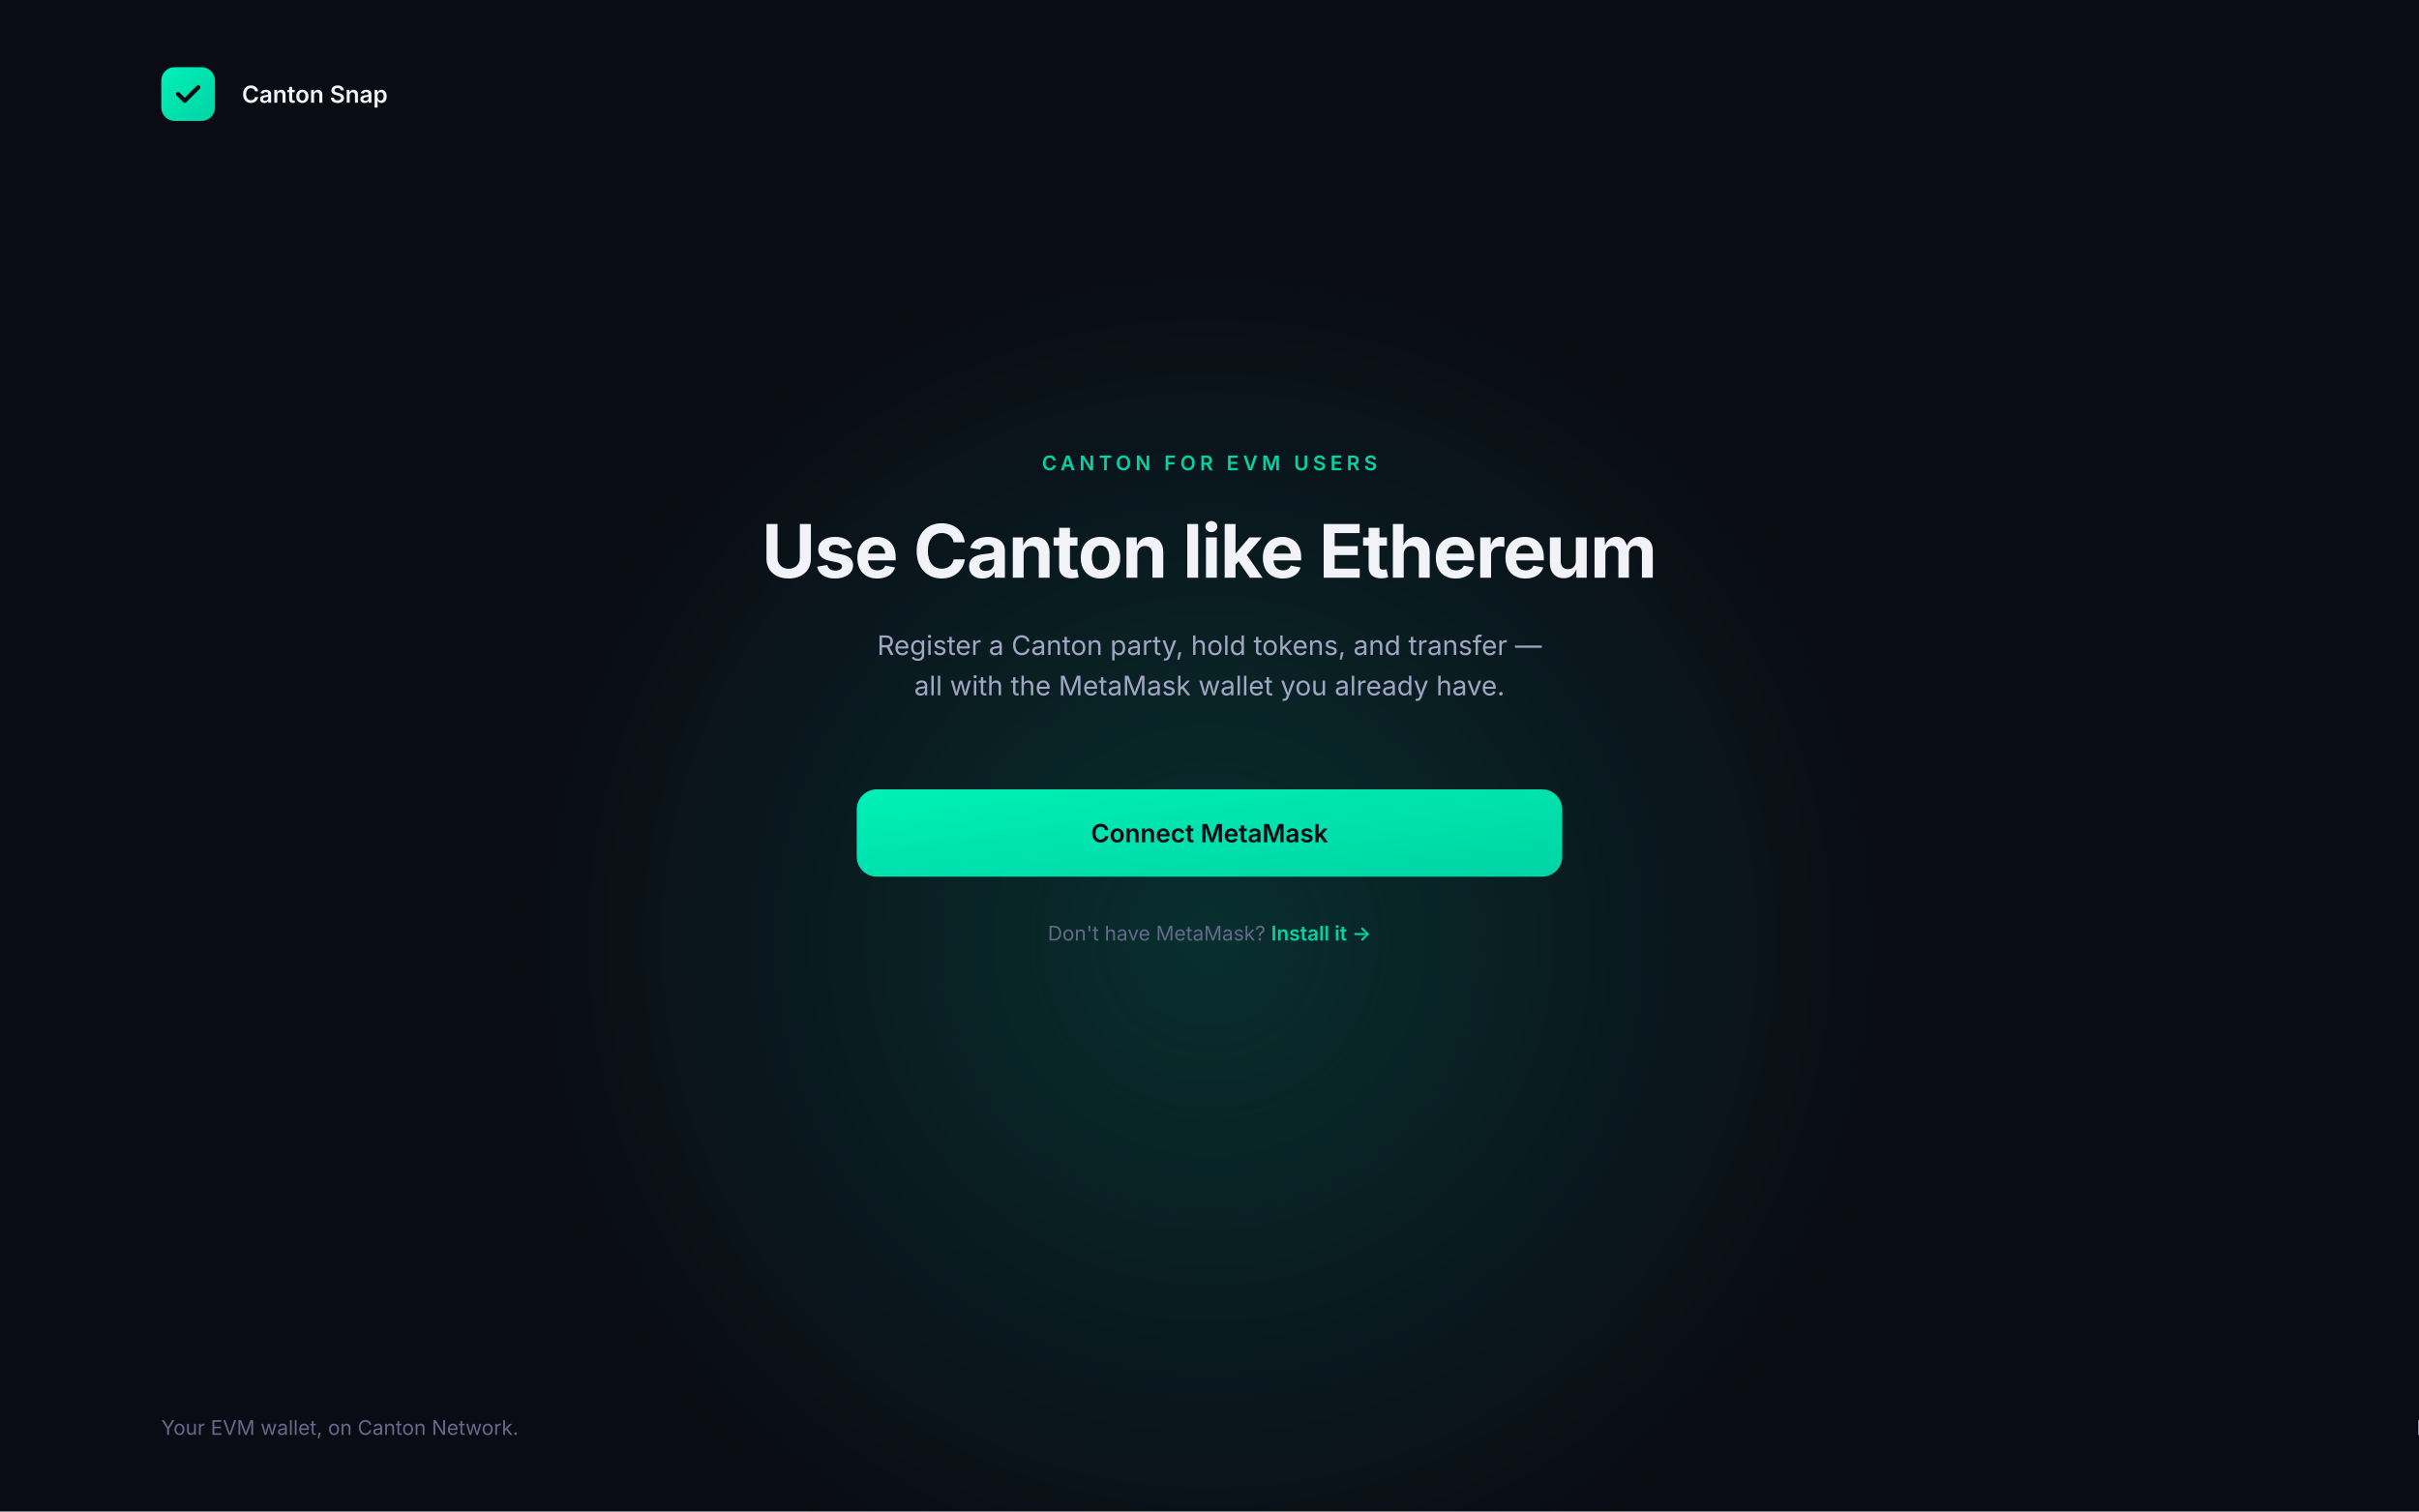
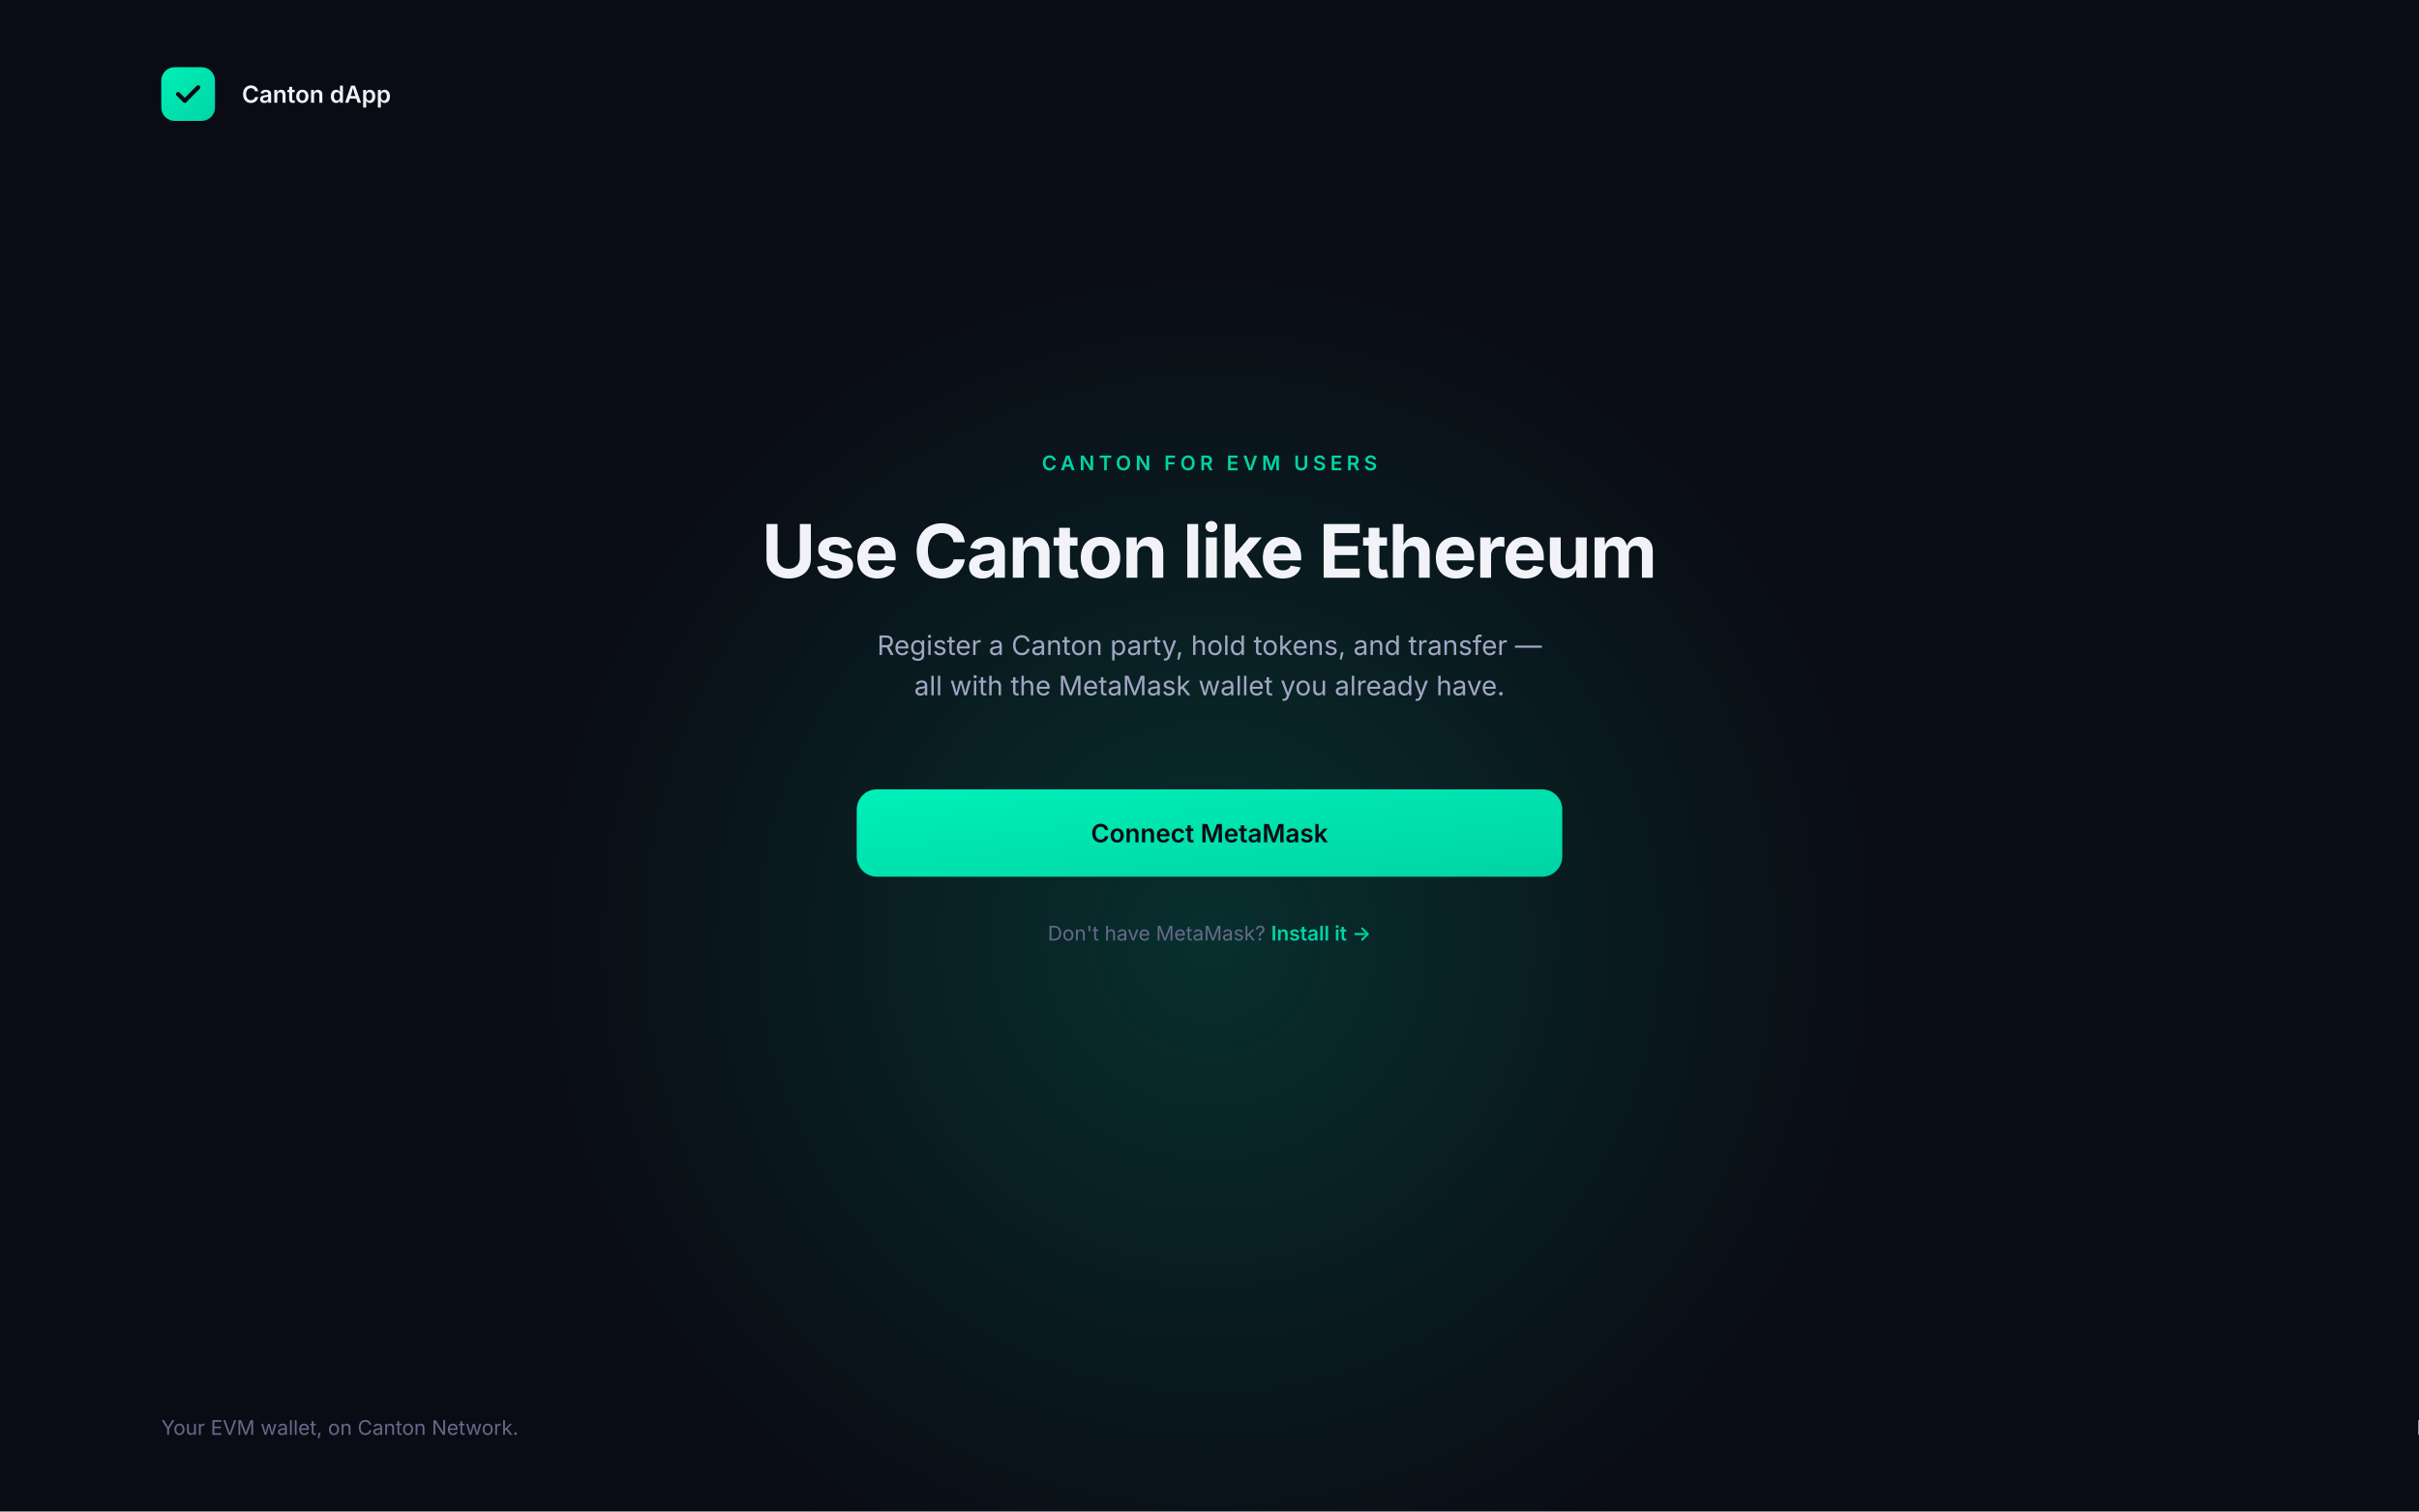
<svg xmlns="http://www.w3.org/2000/svg" width="1440" height="900" viewBox="0 0 1440 900" font-family="Inter, system-ui, sans-serif">
  <defs>
    <radialGradient id="orbBrand" cx="50%" cy="50%" r="50%">
      <stop offset="0%" stop-color="#00d4a4" stop-opacity="0.18" />
      <stop offset="100%" stop-color="#00d4a4" stop-opacity="0" />
    </radialGradient>
    <linearGradient id="ctaFill" x1="0" y1="0" x2="1" y2="1">
      <stop offset="0%" stop-color="#00f0b8" />
      <stop offset="100%" stop-color="#00d4a4" />
    </linearGradient>
  </defs>
  <rect width="1440" height="900" fill="#0a0b14" />
  <circle cx="720" cy="560" r="420" fill="url(#orbBrand)" />
  <g transform="translate(96, 40)">
    <rect width="32" height="32" rx="8" fill="url(#ctaFill)" />
    <path d="M10 16 L14 20 L22 12" stroke="#0a0b14" stroke-width="2.5" stroke-linecap="round" stroke-linejoin="round" fill="none" />
-     <text x="48" y="16" font-size="14" font-weight="600" fill="#f1f3f9" dominant-baseline="middle">Canton Snap</text>
+     <text x="48" y="16" font-size="14" font-weight="600" fill="#f1f3f9" dominant-baseline="middle">Canton dApp</text>
  </g>
  <g transform="translate(420, 280)">
    <text x="300" y="0" font-size="12" font-weight="600" letter-spacing="2.5" fill="#00d4a4" text-anchor="middle">CANTON FOR EVM USERS</text>
    <text x="300" y="64" font-size="44" font-weight="700" fill="#f1f3f9" text-anchor="middle" letter-spacing="-0.8">Use Canton like Ethereum</text>
    <text x="300" y="110" font-size="16" fill="#a1a6c4" text-anchor="middle">Register a Canton party, hold tokens, and transfer —</text>
    <text x="300" y="134" font-size="16" fill="#a1a6c4" text-anchor="middle">all with the MetaMask wallet you already have.</text>
    <g transform="translate(90, 190)">
      <rect width="420" height="52" rx="12" fill="url(#ctaFill)" />
      <text x="210" y="26" font-size="15" font-weight="600" fill="#0a0b14" text-anchor="middle" dominant-baseline="middle">Connect MetaMask</text>
    </g>
    <text x="300" y="280" font-size="12" fill="#656a8a" text-anchor="middle">
      <tspan>Don't have MetaMask? </tspan>
      <tspan fill="#00d4a4" font-weight="600">Install it →</tspan>
    </text>
  </g>
  <g transform="translate(96, 836)" font-size="12" fill="#656a8a">
    <text y="14" dominant-baseline="middle">Your EVM wallet, on Canton Network.</text>
    <g transform="translate(1184, 0)" text-anchor="end">
      <text x="248" y="14" dominant-baseline="middle">
        <tspan fill="#a1a6c4">Docs</tspan>
        <tspan dx="18" fill="#a1a6c4">GitHub</tspan>
      </text>
    </g>
  </g>
</svg>
